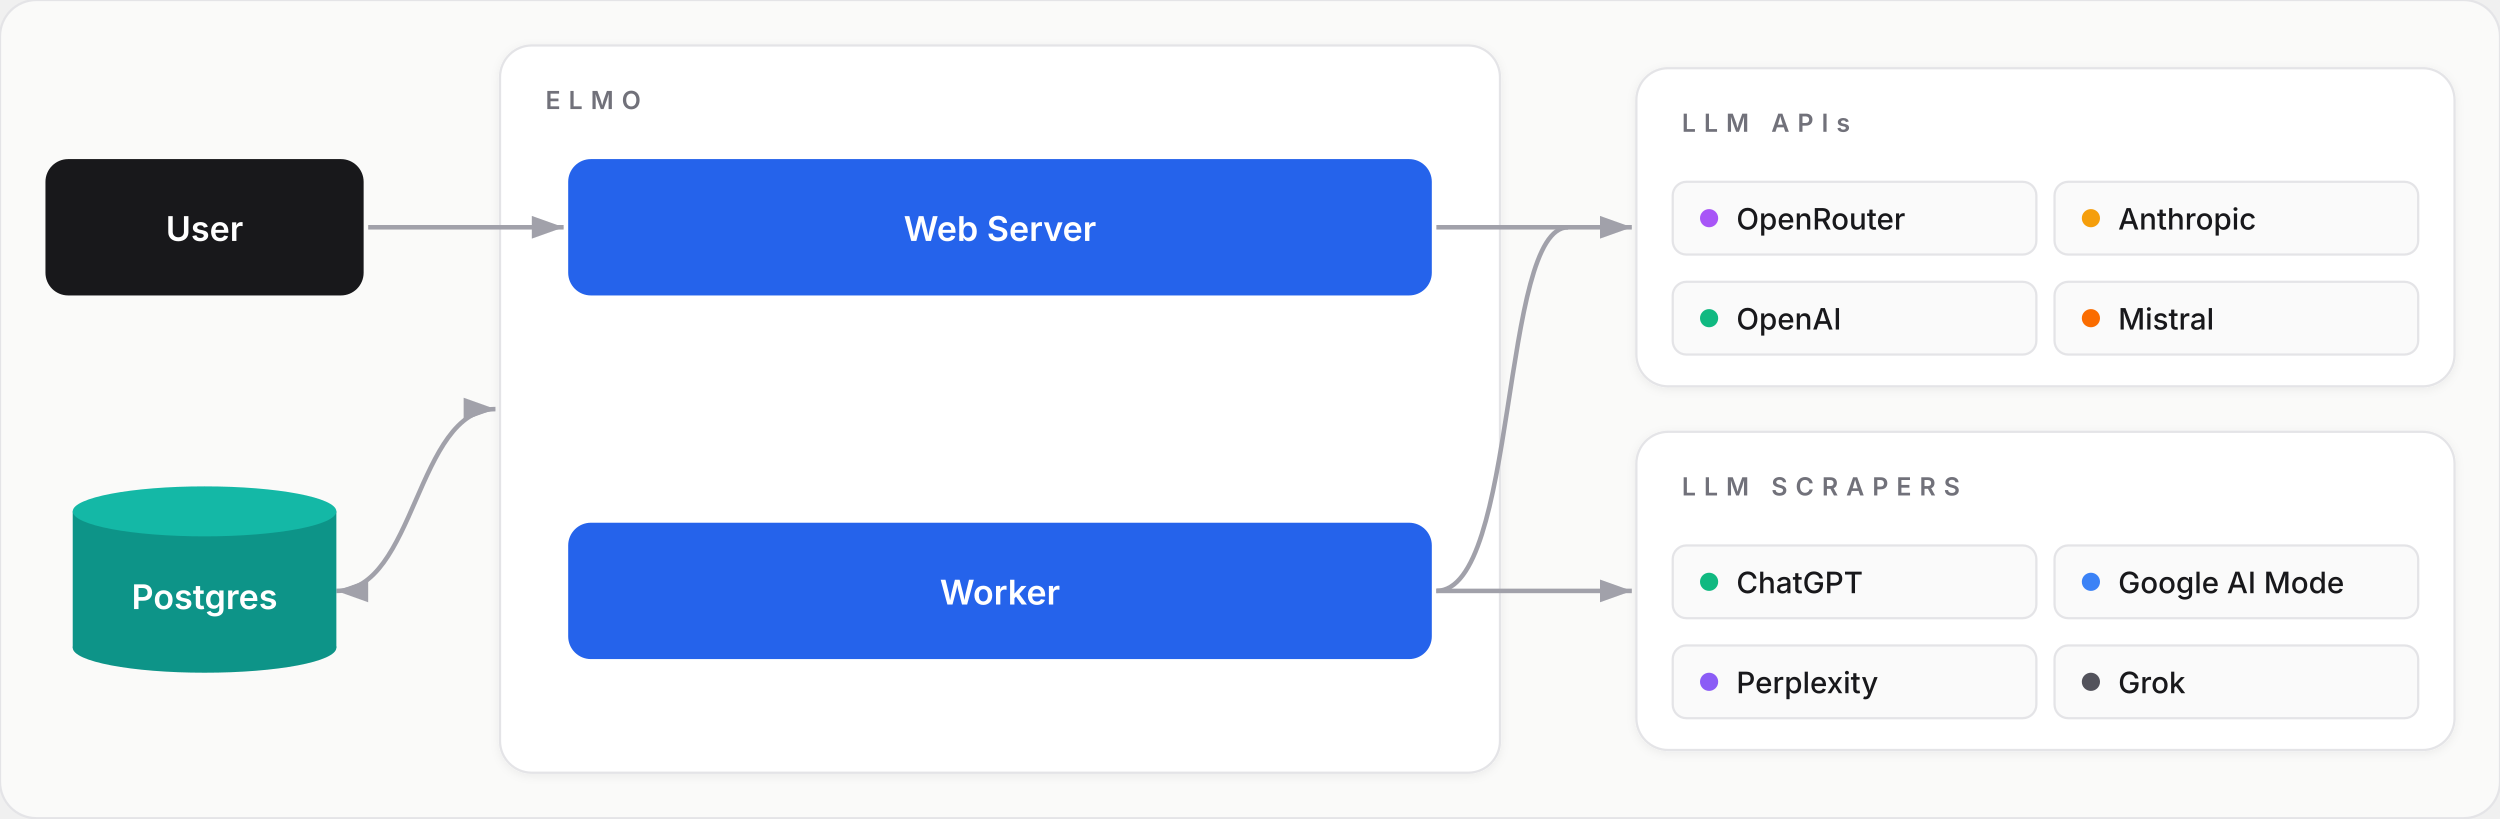
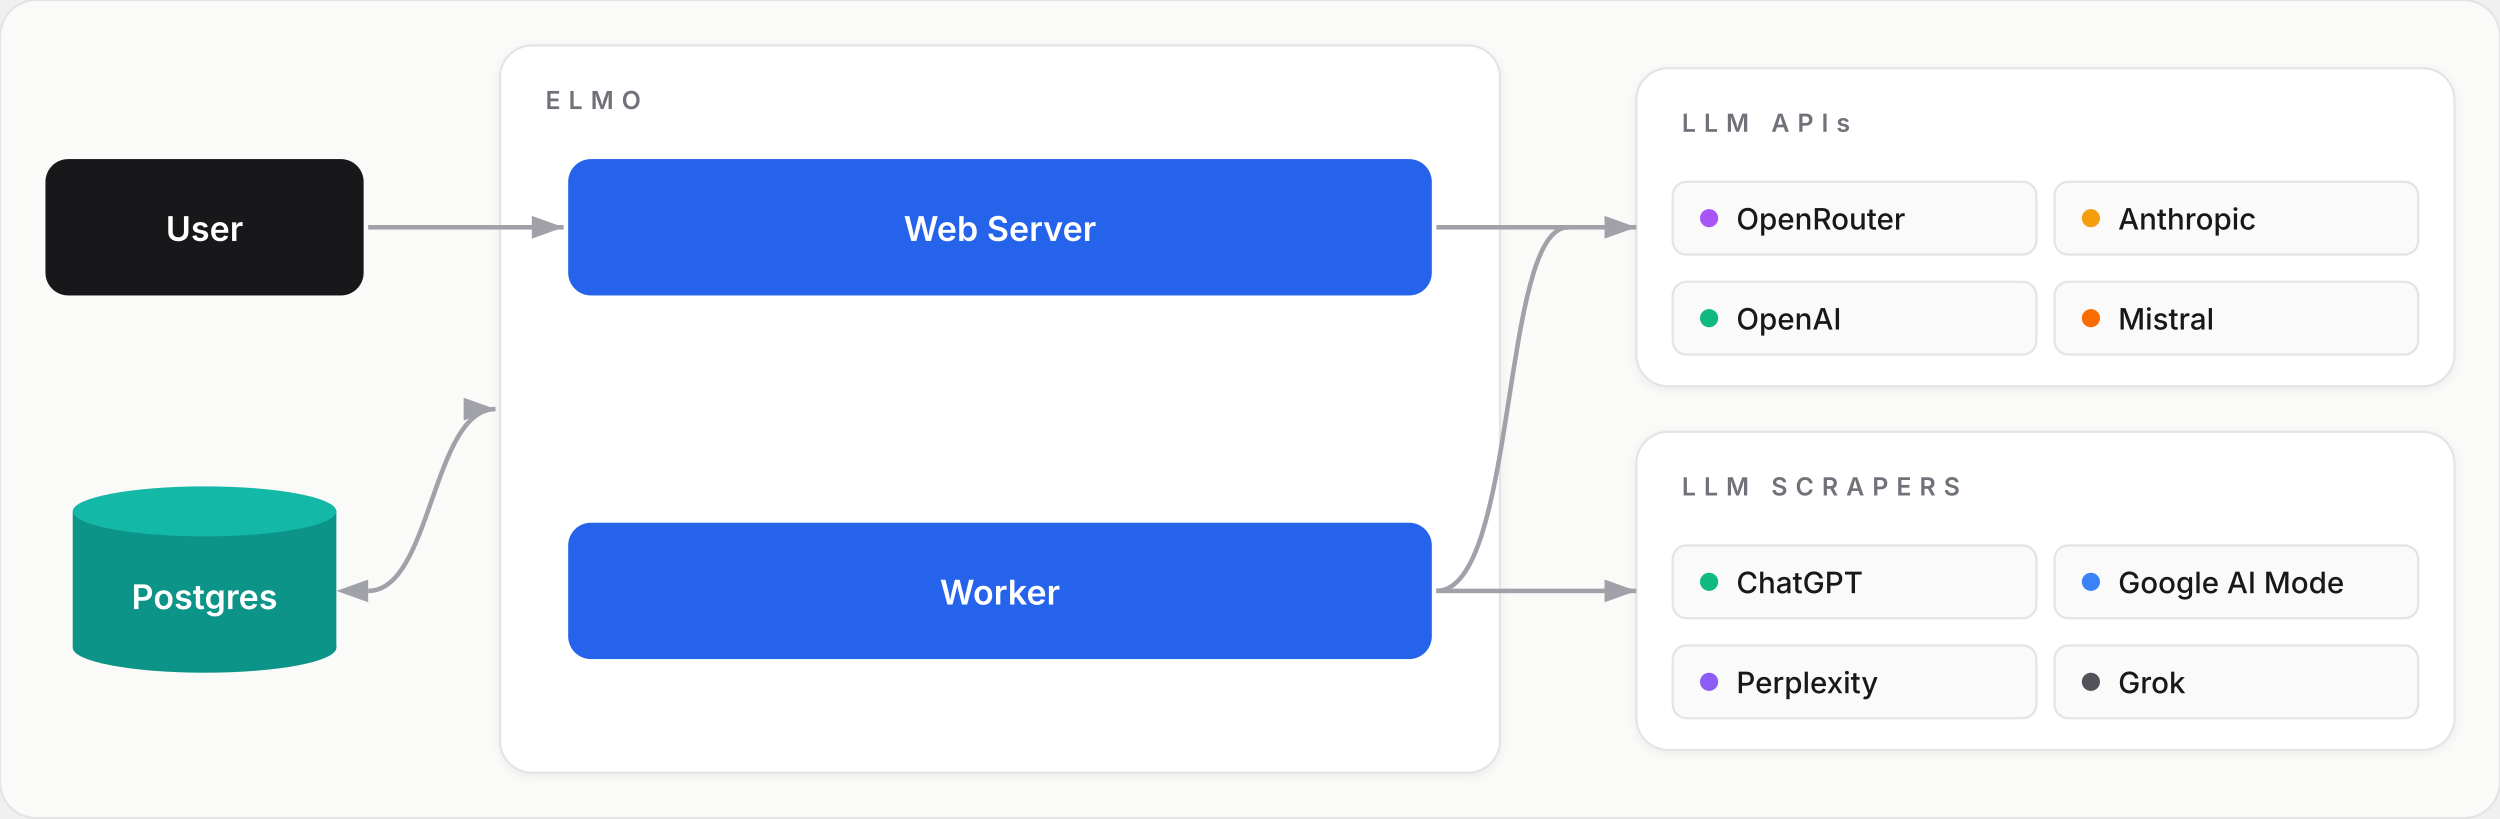
<svg xmlns="http://www.w3.org/2000/svg" viewBox="0 0 1100 360" font-family="'Geist Sans', -apple-system, BlinkMacSystemFont, 'Inter', 'Segoe UI', Roboto, system-ui, sans-serif">
  <defs>
    <marker id="arr" viewBox="0 0 14 10" refX="14" refY="5" markerUnits="userSpaceOnUse" markerWidth="14" markerHeight="10" orient="auto">
      <path d="M0 0 L14 5 L0 10 z" fill="#a1a1aa" />
    </marker>
    <marker id="arrStart" viewBox="0 0 14 10" refX="0" refY="5" markerUnits="userSpaceOnUse" markerWidth="14" markerHeight="10" orient="auto">
      <path d="M14 0 L0 5 L14 10 z" fill="#a1a1aa" />
    </marker>
    <filter id="shCard" x="-10%" y="-10%" width="120%" height="120%">
      <feDropShadow dx="0" dy="1" stdDeviation="2" flood-opacity="0.06" />
    </filter>
  </defs>
  <rect width="1100" height="360" rx="16" fill="#fafaf9" stroke="#e4e4e7" stroke-width="1" />
  <rect x="220" y="20" width="440" height="320" rx="14" fill="#ffffff" stroke="#e4e4e7" stroke-width="1" filter="url(#shCard)" />
  <text x="240" y="48" fill="#71717a" font-size="11" font-weight="600" letter-spacing="3.5">ELMO</text>
  <rect x="720" y="30" width="360" height="140" rx="14" fill="#ffffff" stroke="#e4e4e7" stroke-width="1" filter="url(#shCard)" />
  <text x="740" y="58" fill="#71717a" font-size="11" font-weight="600" letter-spacing="3.5">LLM APIs</text>
  <rect x="720" y="190" width="360" height="140" rx="14" fill="#ffffff" stroke="#e4e4e7" stroke-width="1" filter="url(#shCard)" />
  <text x="740" y="218" fill="#71717a" font-size="11" font-weight="600" letter-spacing="3.5">LLM SCRAPERS</text>
  <line x1="162" y1="100" x2="248" y2="100" stroke="#a1a1aa" stroke-width="2" marker-end="url(#arr)" />
-   <path d="M 148 260 C 183 260, 183 180, 218 180" stroke="#a1a1aa" stroke-width="2" fill="none" marker-start="url(#arrStart)" marker-end="url(#arr)" />
+   <path d="M 162 260 C 190 260, 190 180, 218 180" stroke="#a1a1aa" stroke-width="2" fill="none" />
+   <polygon points="148,260 162,255 162,265" fill="#a1a1aa" />
+   <polygon points="218,180 204,175 204,185" fill="#a1a1aa" />
  <path d="M 632 260 C 668 260, 660 100, 690 100" stroke="#a1a1aa" stroke-width="2" fill="none" />
-   <line x1="632" y1="100" x2="718" y2="100" stroke="#a1a1aa" stroke-width="2" marker-end="url(#arr)" />
-   <line x1="632" y1="260" x2="718" y2="260" stroke="#a1a1aa" stroke-width="2" marker-end="url(#arr)" />
+   <line x1="632" y1="100" x2="720" y2="100" stroke="#a1a1aa" stroke-width="2" marker-end="url(#arr)" />
+   <line x1="632" y1="260" x2="720" y2="260" stroke="#a1a1aa" stroke-width="2" marker-end="url(#arr)" />
  <rect x="20" y="70" width="140" height="60" rx="10" fill="#18181b" />
  <text x="90" y="106" text-anchor="middle" fill="white" font-size="15" font-weight="600">User</text>
  <ellipse cx="90" cy="285" rx="58" ry="11" fill="#0d9488" />
  <rect x="32" y="225" width="116" height="60" fill="#0d9488" />
  <ellipse cx="90" cy="225" rx="58" ry="11" fill="#14b8a6" />
  <text x="90" y="268" text-anchor="middle" fill="white" font-size="15" font-weight="600">Postgres</text>
  <rect x="250" y="70" width="380" height="60" rx="10" fill="#2563eb" />
  <text x="440" y="106" text-anchor="middle" fill="white" font-size="15" font-weight="600">Web Server</text>
  <rect x="250" y="230" width="380" height="60" rx="10" fill="#2563eb" />
  <text x="440" y="266" text-anchor="middle" fill="white" font-size="15" font-weight="600">Worker</text>
  <g>
    <rect x="736" y="80" width="160" height="32" rx="6" fill="#fafafa" stroke="#e4e4e7" stroke-width="1" />
    <circle cx="752" cy="96" r="4" fill="#a855f7" />
    <text x="764" y="101" fill="#18181b" font-size="13" font-weight="500">OpenRouter</text>
    <rect x="904" y="80" width="160" height="32" rx="6" fill="#fafafa" stroke="#e4e4e7" stroke-width="1" />
    <circle cx="920" cy="96" r="4" fill="#f59e0b" />
    <text x="932" y="101" fill="#18181b" font-size="13" font-weight="500">Anthropic</text>
    <rect x="736" y="124" width="160" height="32" rx="6" fill="#fafafa" stroke="#e4e4e7" stroke-width="1" />
    <circle cx="752" cy="140" r="4" fill="#10b981" />
    <text x="764" y="145" fill="#18181b" font-size="13" font-weight="500">OpenAI</text>
    <rect x="904" y="124" width="160" height="32" rx="6" fill="#fafafa" stroke="#e4e4e7" stroke-width="1" />
    <circle cx="920" cy="140" r="4" fill="#fa6c00" />
    <text x="932" y="145" fill="#18181b" font-size="13" font-weight="500">Mistral</text>
  </g>
  <g>
    <rect x="736" y="240" width="160" height="32" rx="6" fill="#fafafa" stroke="#e4e4e7" stroke-width="1" />
    <circle cx="752" cy="256" r="4" fill="#10b981" />
    <text x="764" y="261" fill="#18181b" font-size="13" font-weight="500">ChatGPT</text>
    <rect x="904" y="240" width="160" height="32" rx="6" fill="#fafafa" stroke="#e4e4e7" stroke-width="1" />
    <circle cx="920" cy="256" r="4" fill="#3b82f6" />
    <text x="932" y="261" fill="#18181b" font-size="13" font-weight="500">Google AI Mode</text>
    <rect x="736" y="284" width="160" height="32" rx="6" fill="#fafafa" stroke="#e4e4e7" stroke-width="1" />
    <circle cx="752" cy="300" r="4" fill="#8b5cf6" />
    <text x="764" y="305" fill="#18181b" font-size="13" font-weight="500">Perplexity</text>
    <rect x="904" y="284" width="160" height="32" rx="6" fill="#fafafa" stroke="#e4e4e7" stroke-width="1" />
    <circle cx="920" cy="300" r="4" fill="#52525b" />
    <text x="932" y="305" fill="#18181b" font-size="13" font-weight="500">Grok</text>
  </g>
</svg>
